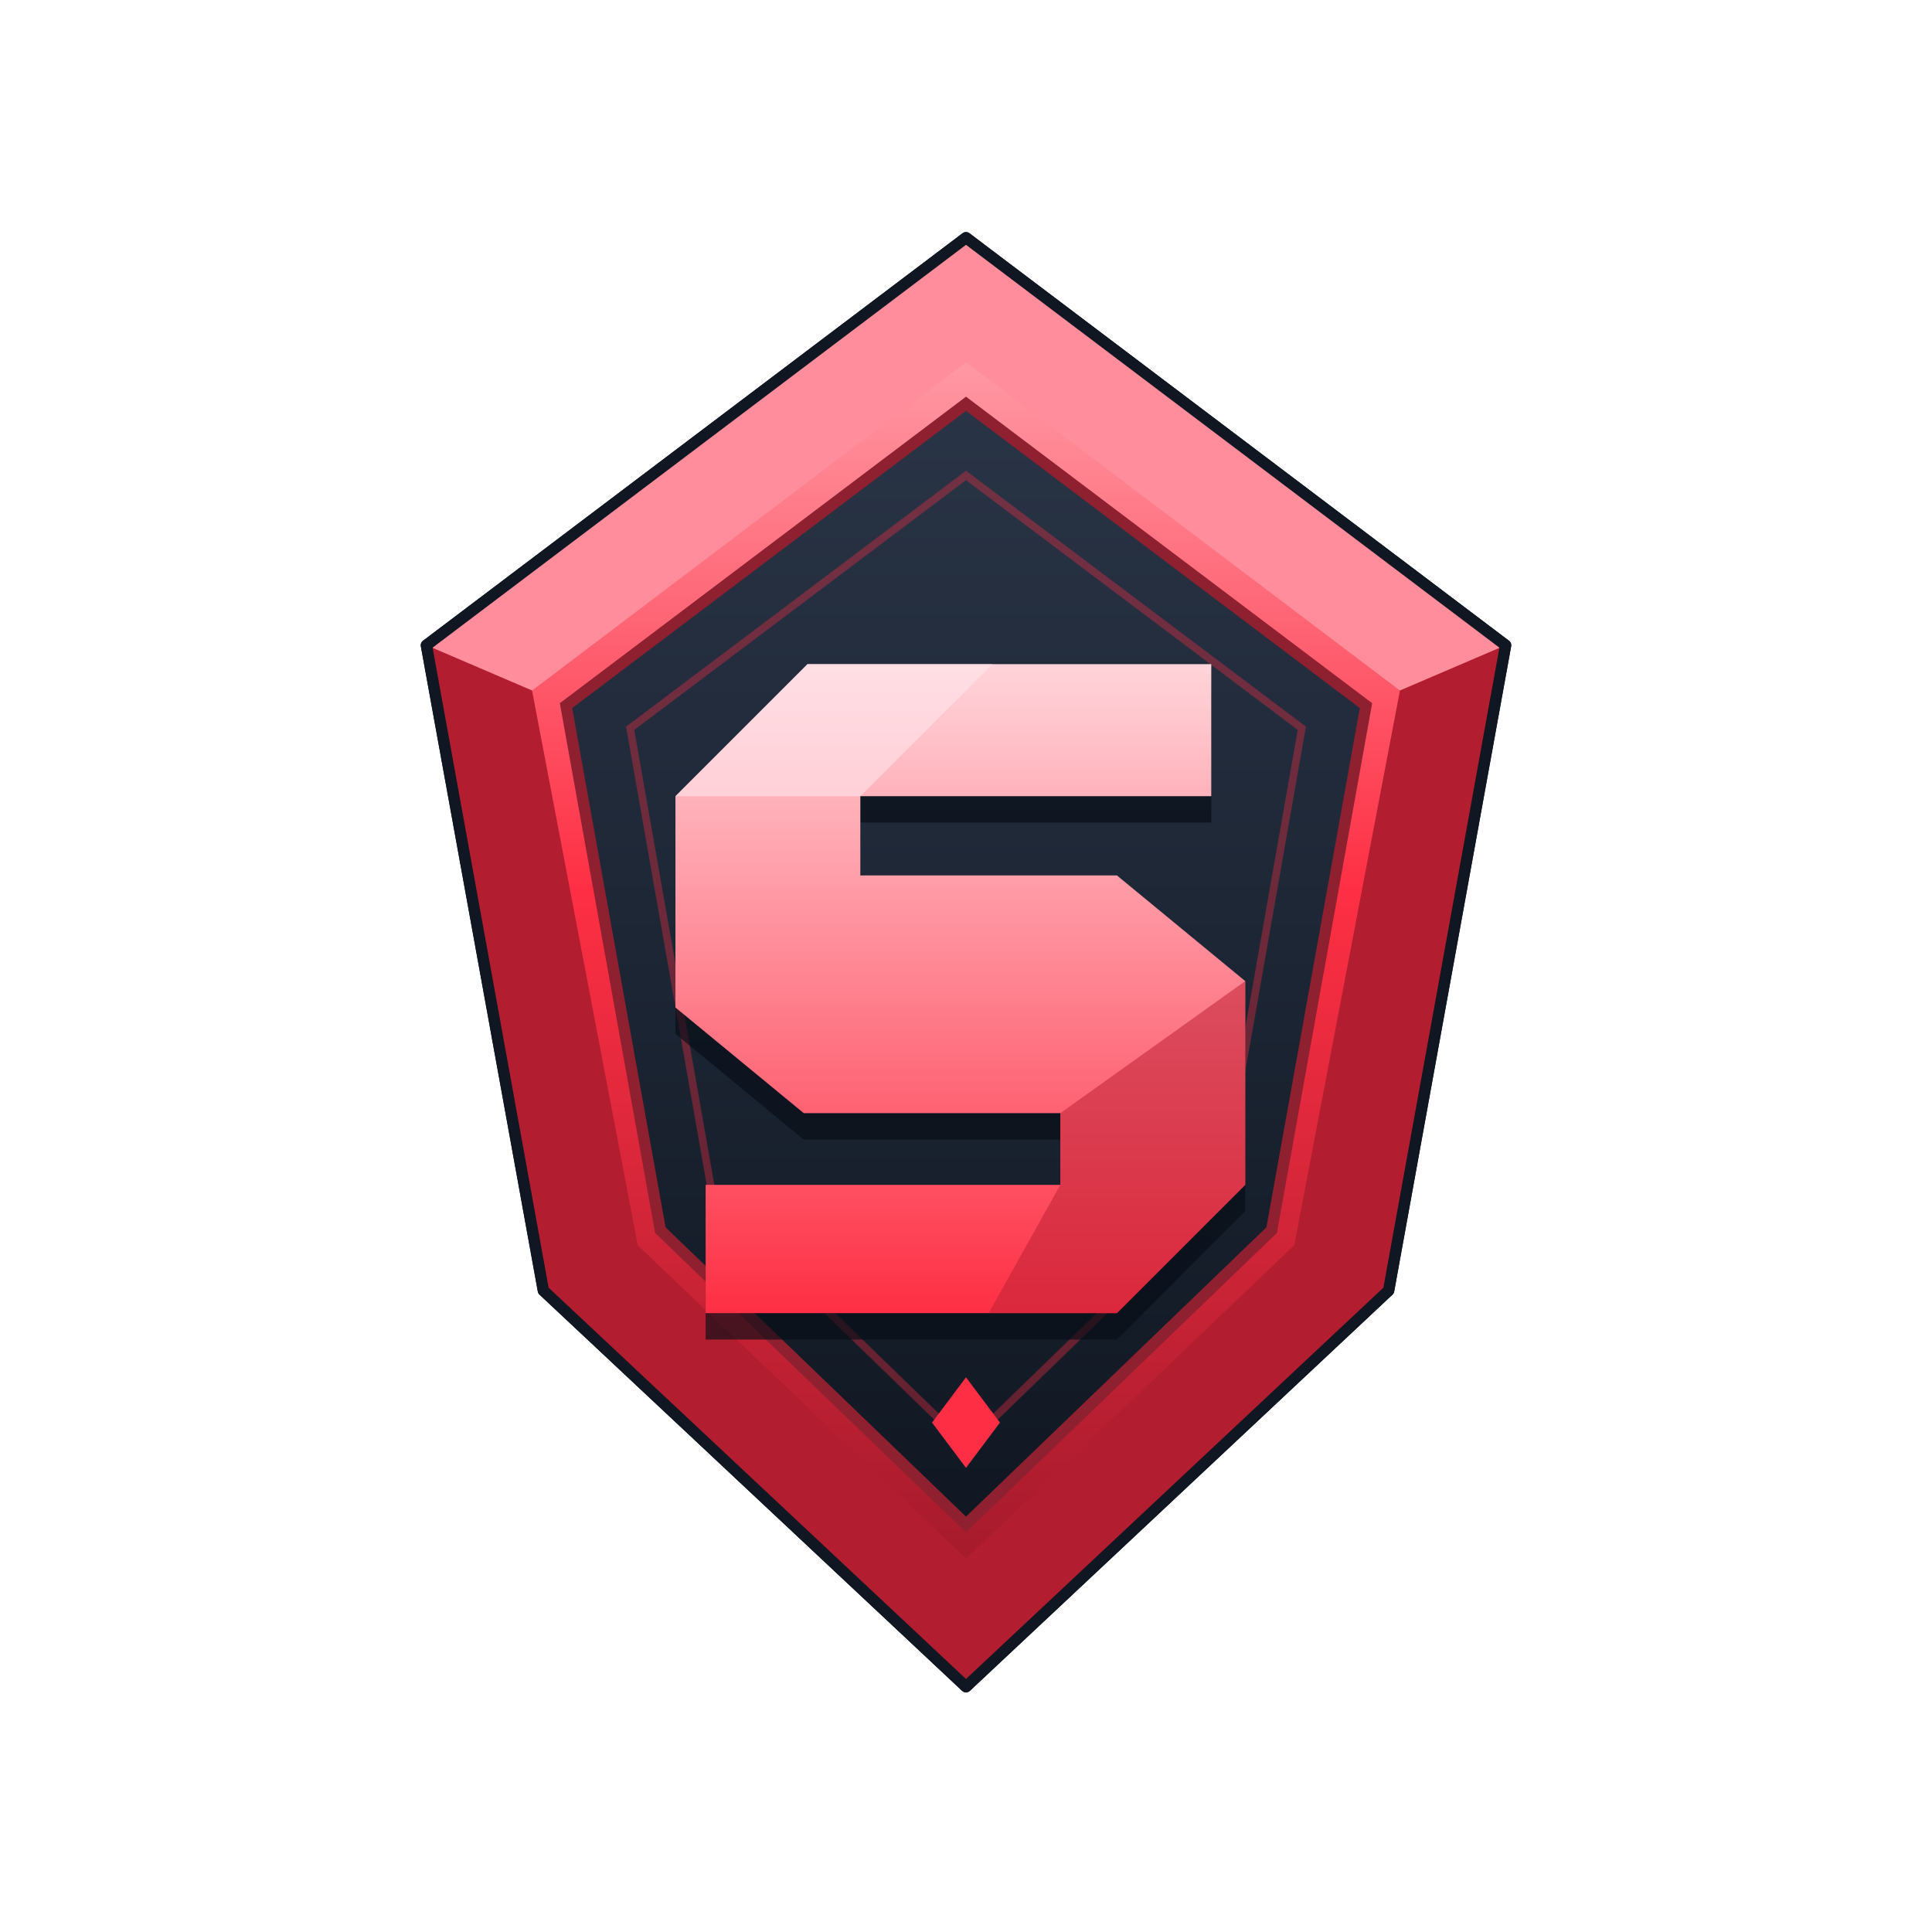
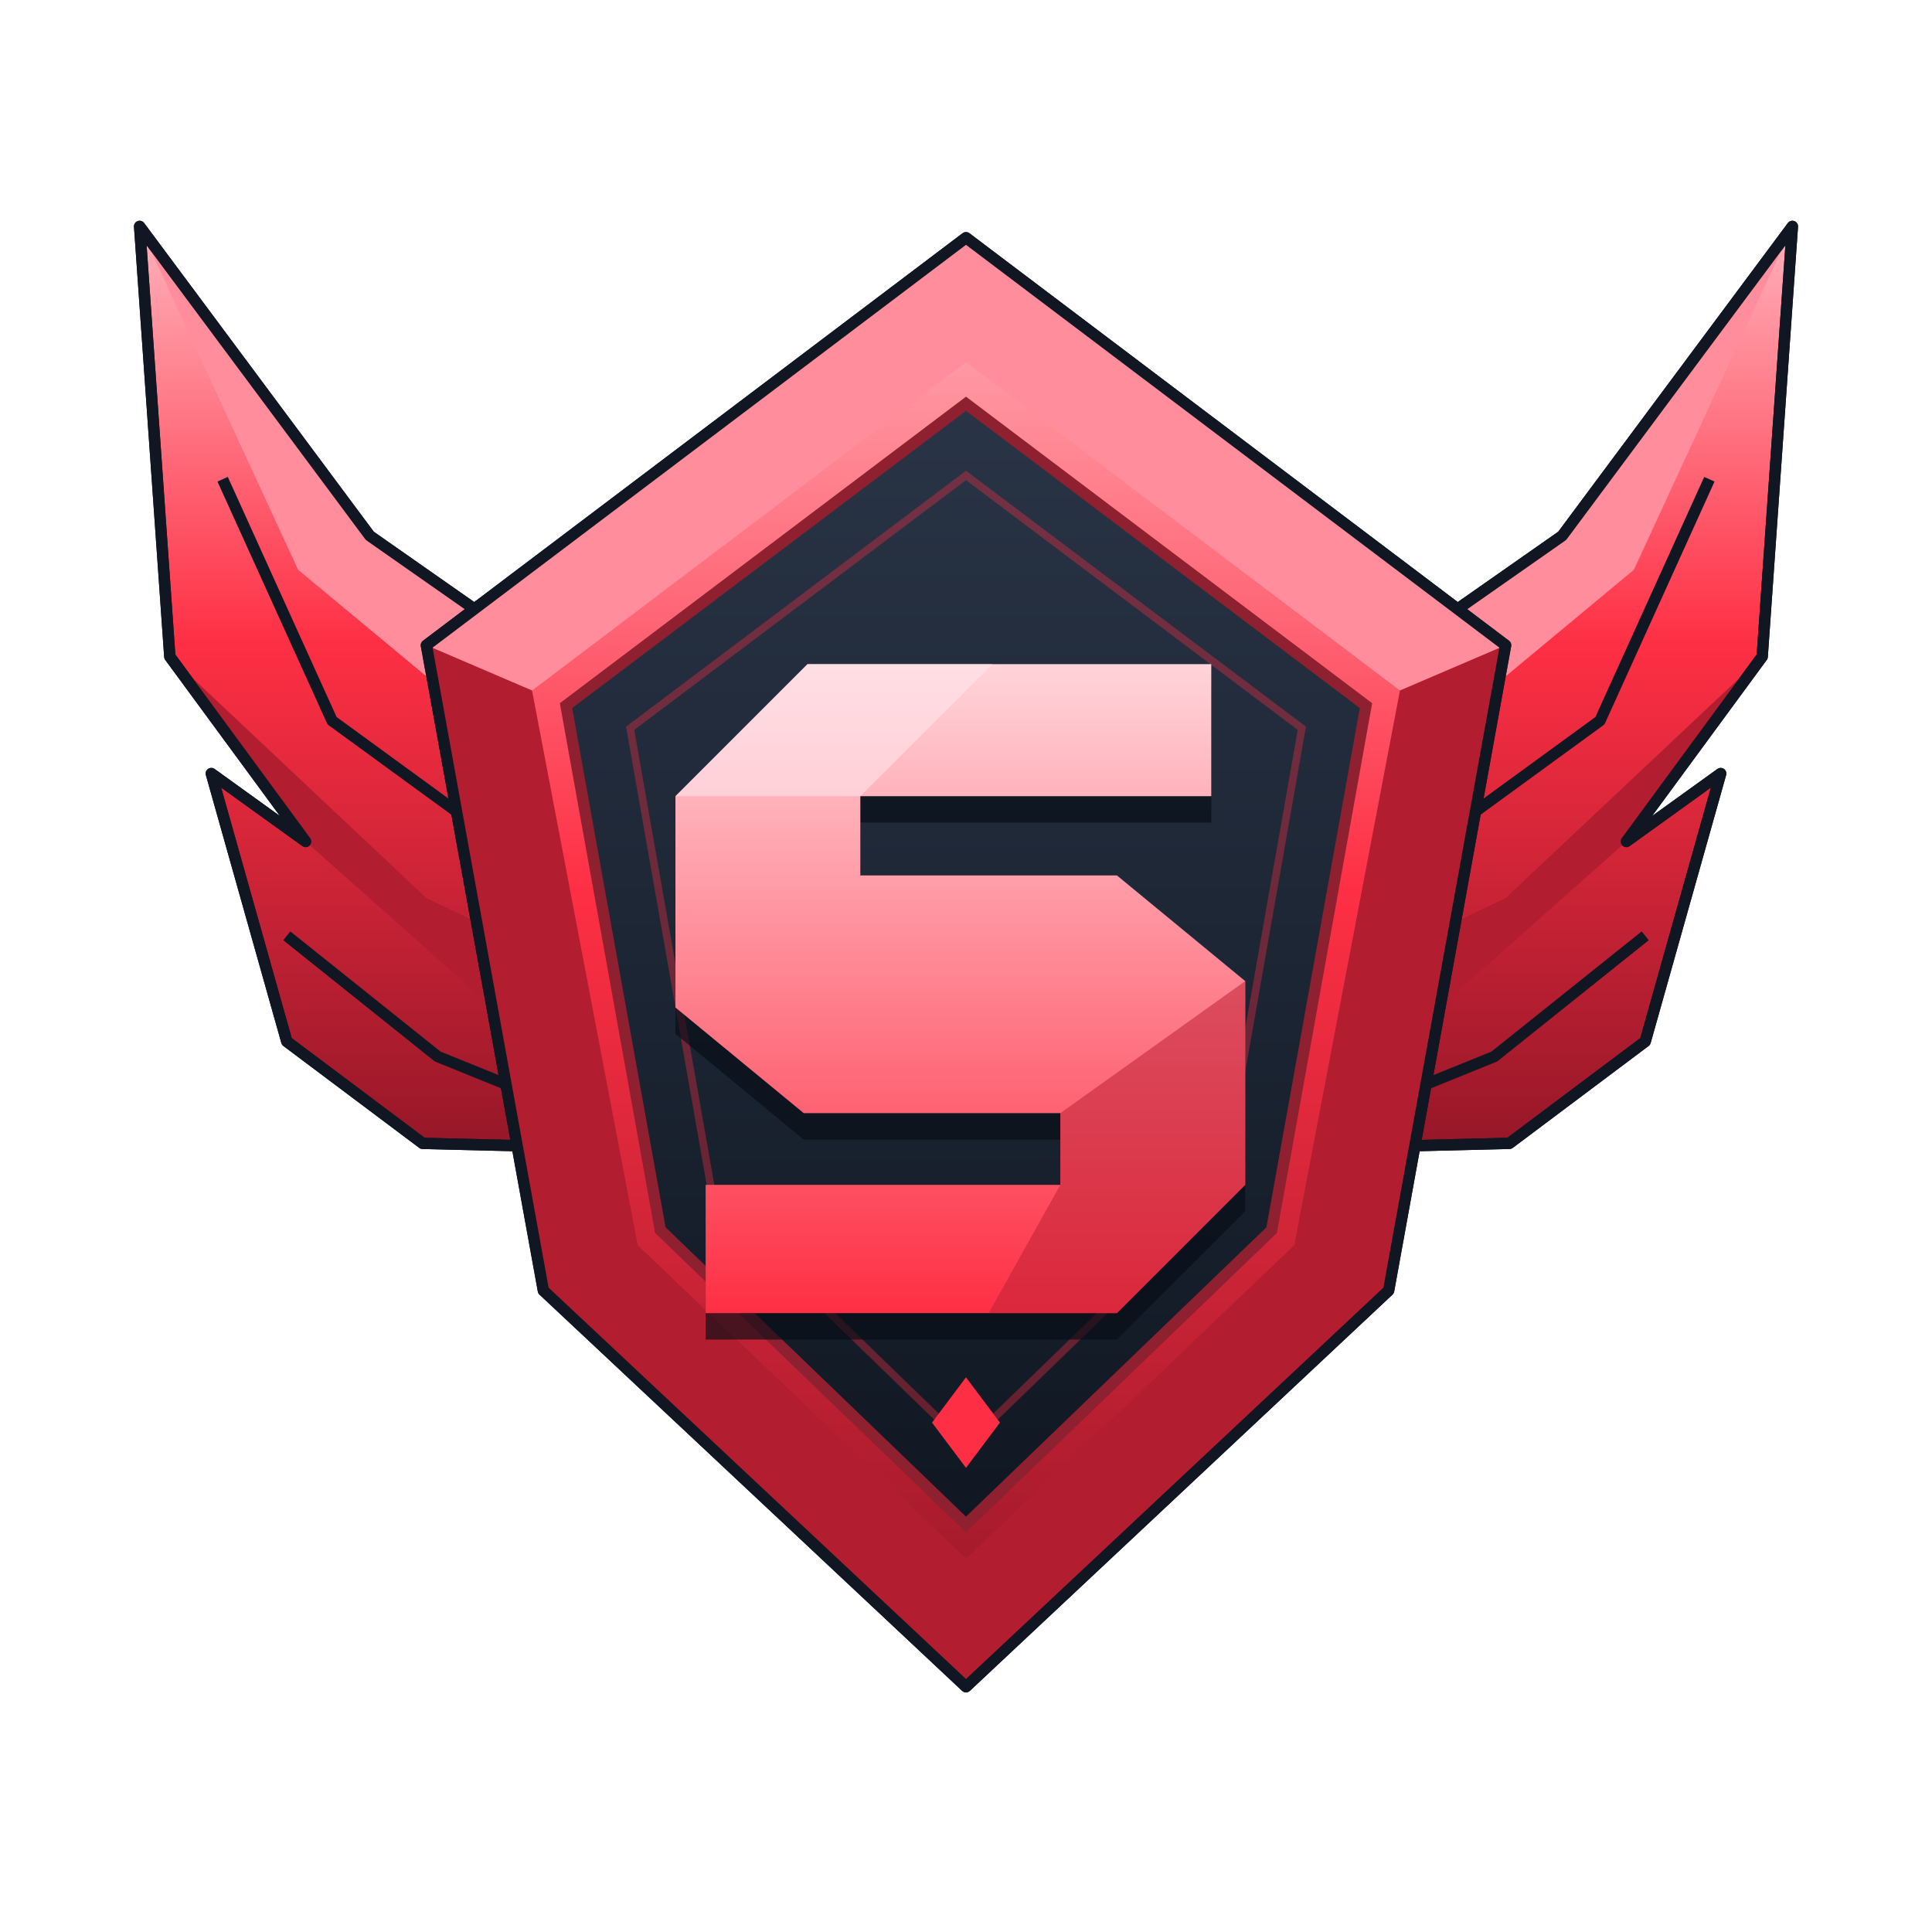
<svg xmlns="http://www.w3.org/2000/svg" width="512" height="512" viewBox="0 0 512 512" role="img" aria-labelledby="title desc">
  <defs>
    <linearGradient id="gold" x1="0.5" y1="0" x2="0.5" y2="1">
      <stop stop-color="#ffb1ba" />
      <stop offset=".45" stop-color="#fe2f44" />
      <stop offset="1" stop-color="#951728" />
    </linearGradient>
    <linearGradient id="core" x2="0" y2="1">
      <stop stop-color="#293446" />
      <stop offset="1" stop-color="#101722" />
    </linearGradient>
    <linearGradient id="letter" x1="0.5" y1="0" x2="0.5" y2="1">
      <stop stop-color="#ffd4da" />
      <stop offset="1" stop-color="#fe2f44" />
    </linearGradient>
  </defs>
+   <g id="champion-wings" stroke="#101722" stroke-width="3" stroke-linejoin="round">
+     <g id="left-champion-wing">
+       <path fill="url(#gold)" d="M158 184 98 142 37 60 45 174 81 223 56 205 76 276 112 303 193 305Z" />
+       <path fill="#ff8d9b" stroke="none" d="m37 60 61 82 60 42-14 21-65-54Z" />
+       <path fill="#b21d30" stroke="none" d="m45 174 68 64 50 24-10 25-72-64Z" />
+       <path fill="none" d="m59 127 29 64 59 43m-71 14 40 32 42 17" />
+       <path fill="none" d="M158 184 98 142 37 60 45 174 81 223 56 205 76 276 112 303 193 305Z" />
+     </g>
+     <use href="#left-champion-wing" transform="translate(512 0) scale(-1 1)" />
+   </g>
  <g id="shield">
    <path fill="url(#gold)" stroke="#101722" stroke-width="3" stroke-linejoin="round" d="m256 63 143 108-31 171-112 105-112-105-31-171Z" />
    <path fill="#ff8d9b" d="m256 63 143 108-28 12-115-87-115 87-28-12Z" />
    <path fill="#b21d30" d="m256 447 112-105 31-171-28 12-28 147-87 83Z" />
    <path fill="#b21d30" d="m256 447-112-105-31-171 28 12 28 147 87 83Z" />
    <path fill="url(#core)" stroke="#8e2030" stroke-width="3" d="m256 107 106 80-25 139-81 78-81-78-25-139Z" />
    <path fill="none" stroke="#fe2f44" stroke-opacity=".35" stroke-width="2" d="m256 126 89 67-22 125-67 65-67-65-22-125Z" />
    <path id="shield-outline" fill="none" stroke="#101722" stroke-width="3" stroke-linejoin="round" d="m256 63 143 108-31 171-112 105-112-105-31-171Z" />
  </g>
  <g id="s-mark">
    <path fill="#060c15" opacity=".65" transform="translate(0 7)" d="M321 176H214l-35 35v56l34 28h68v19h-94v34h109l34-34v-54l-34-28h-68v-21h93Z" />
    <path fill="url(#letter)" d="M321 176H214l-35 35v56l34 28h68v19h-94v34h109l34-34v-54l-34-28h-68v-21h93Z" />
    <path fill="#ffe8ec" d="m214 176-35 35h49l35-35Z" opacity=".55" />
    <path fill="#bd2034" d="m281 295 49-35v54l-34 34h-34l19-34Z" opacity=".55" />
  </g>
  <path fill="#fe2f44" d="m256 365 9 12-9 12-9-12Z" />
</svg>
